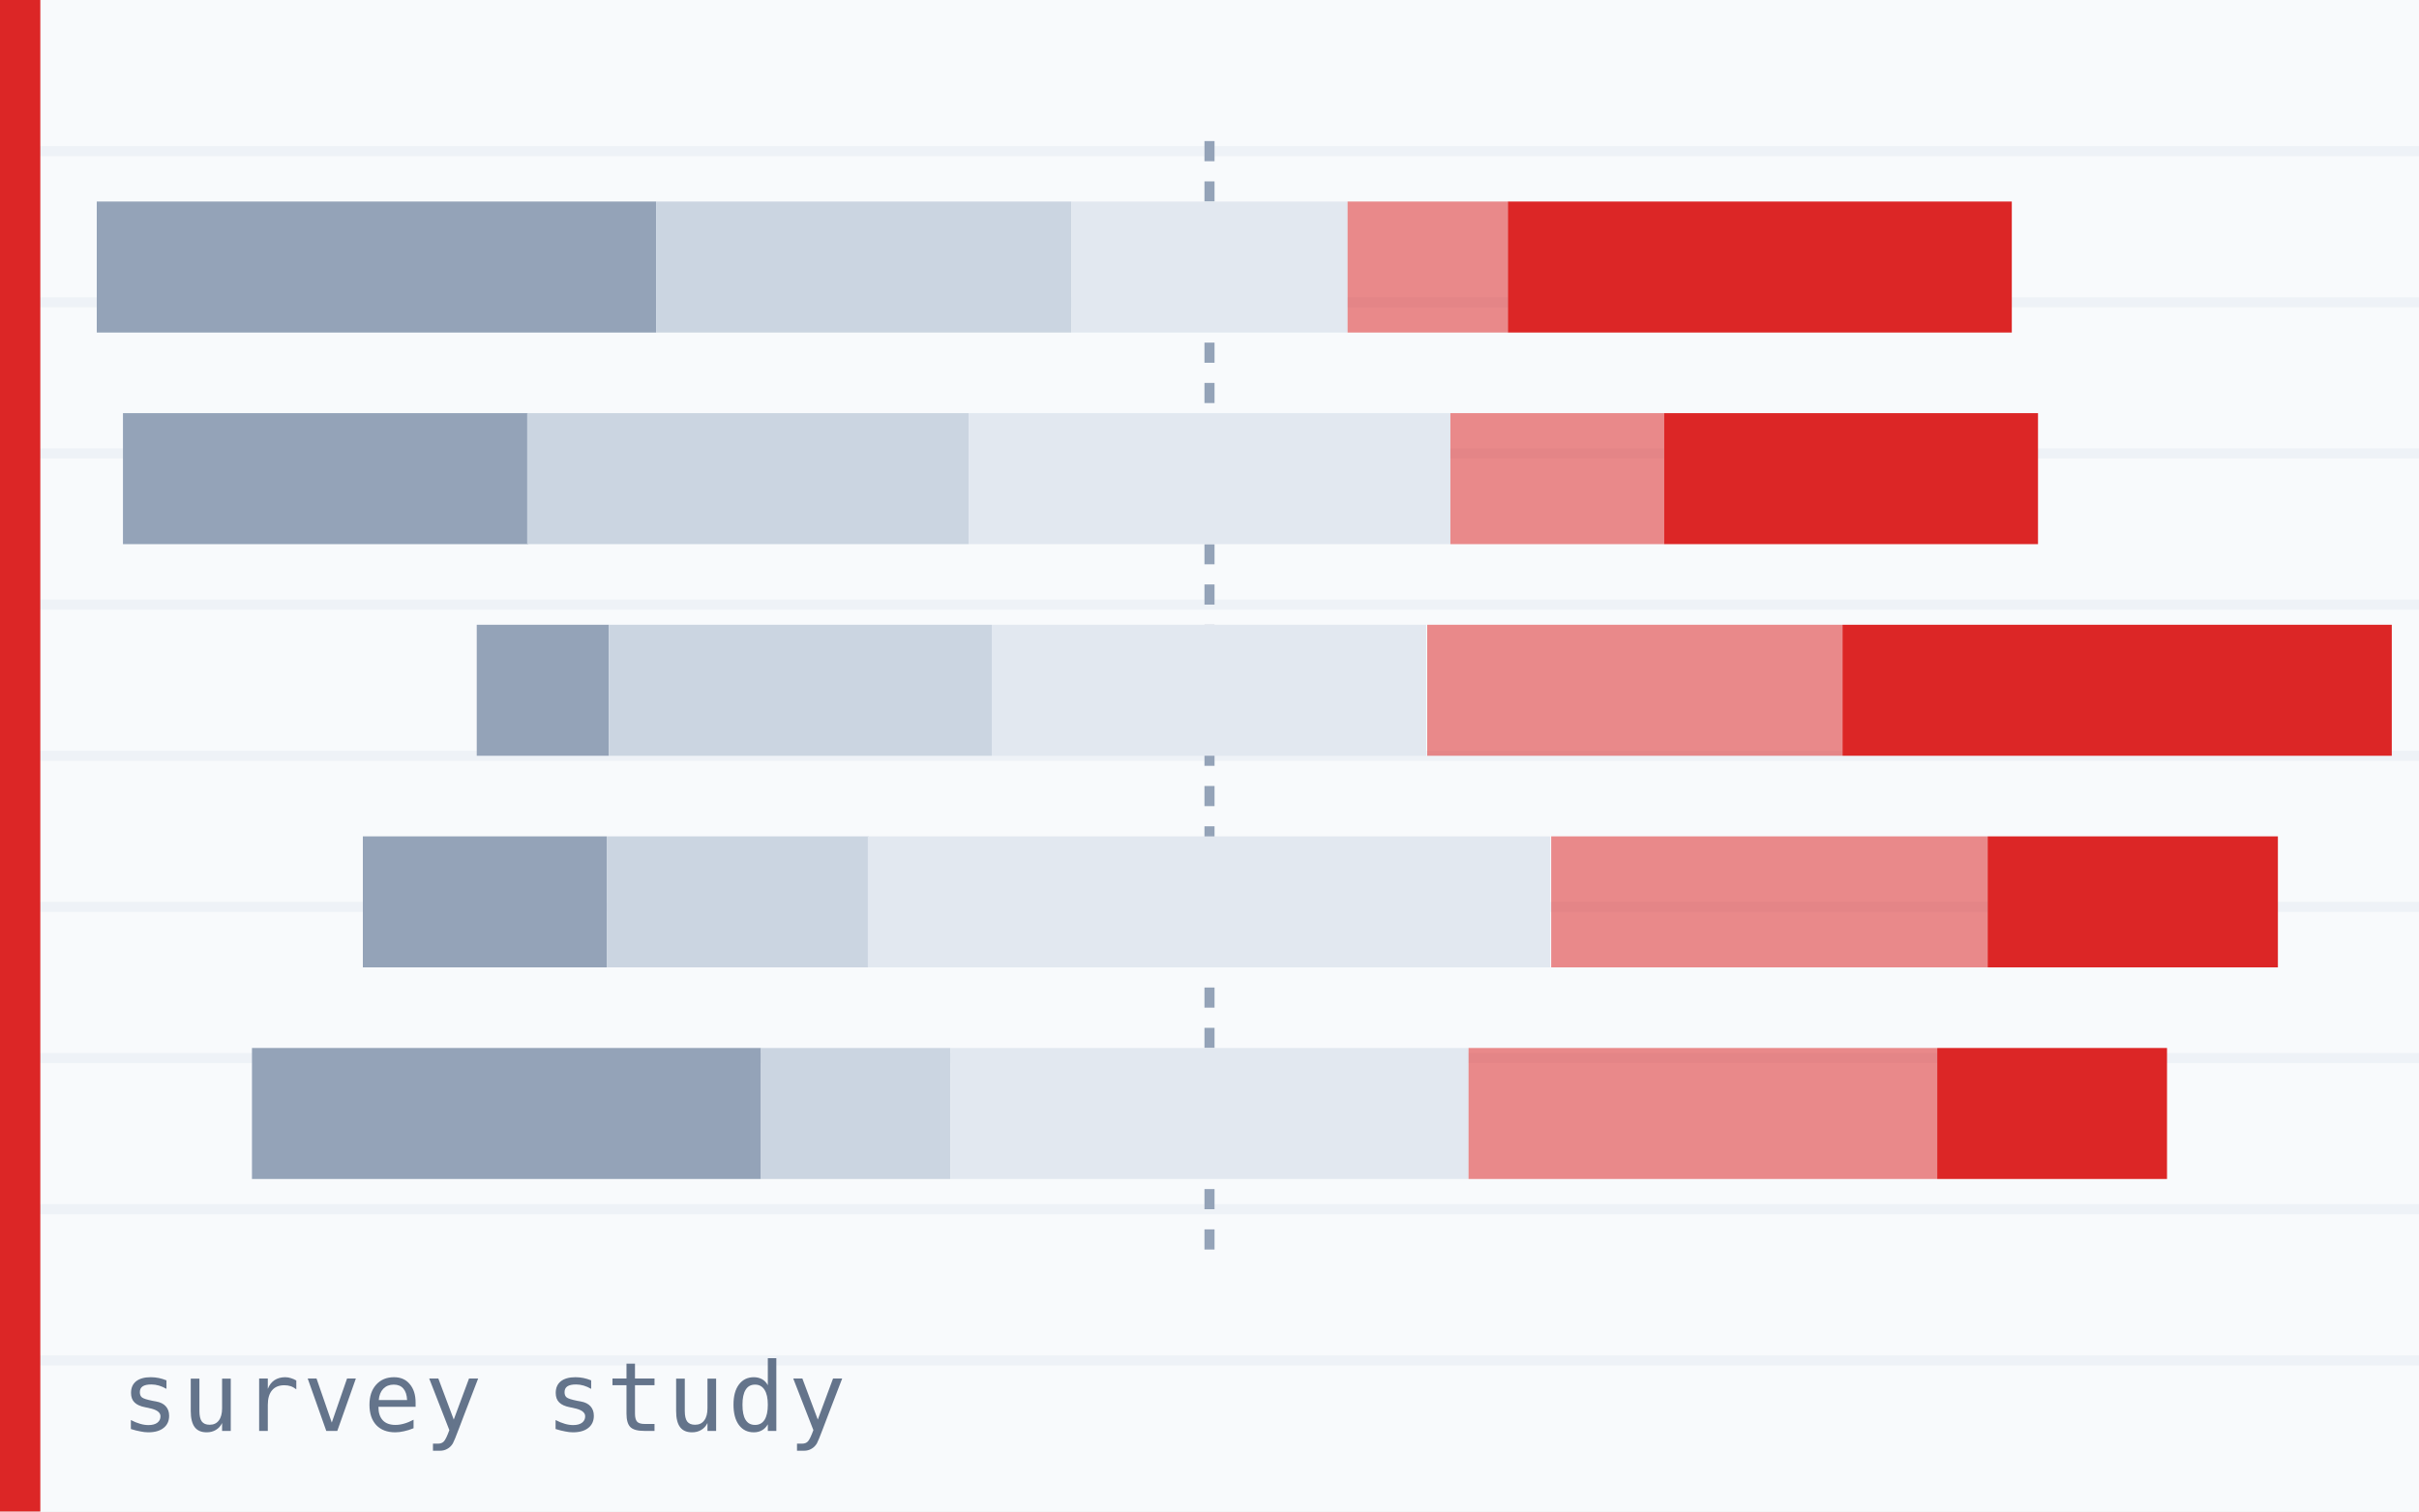
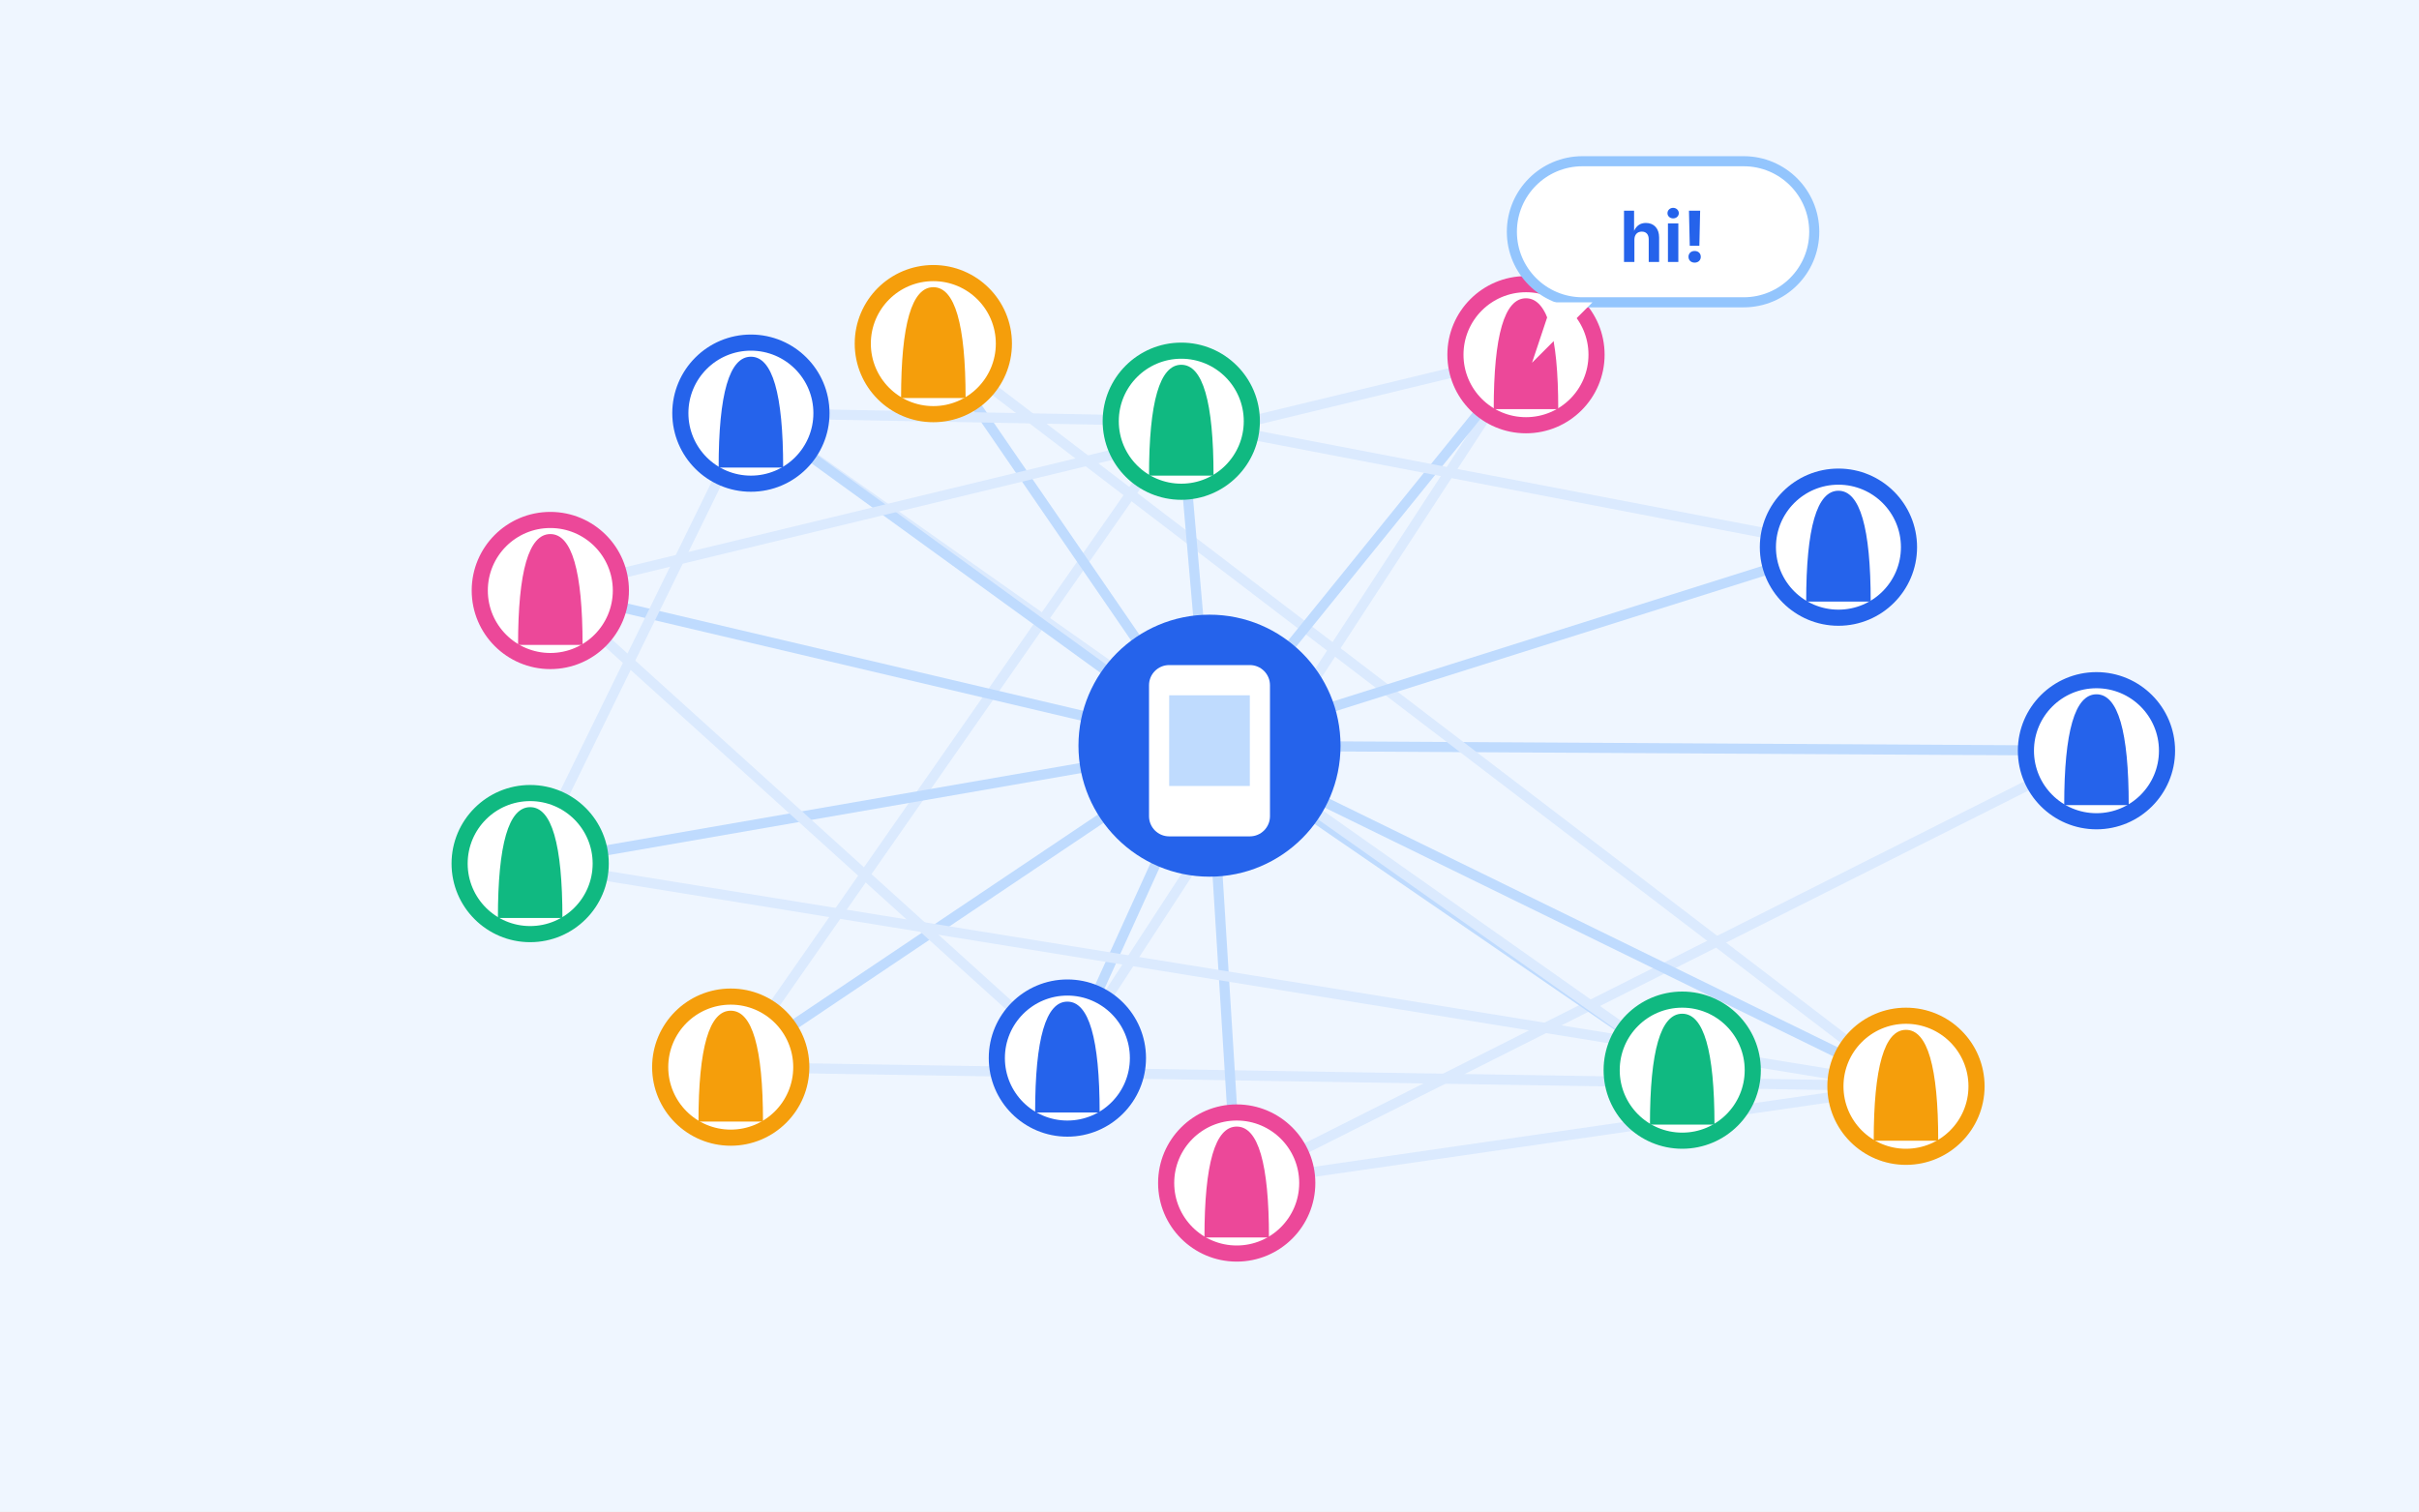
<svg xmlns="http://www.w3.org/2000/svg" viewBox="0 0 240 150" width="240" height="150">
-   <rect width="240" height="150" fill="#F8FAFC" />
-   <line x1="0" y1="15" x2="240" y2="15" stroke="#EEF2F7" stroke-width="1" />
-   <line x1="0" y1="30" x2="240" y2="30" stroke="#EEF2F7" stroke-width="1" />
-   <line x1="0" y1="45" x2="240" y2="45" stroke="#EEF2F7" stroke-width="1" />
-   <line x1="0" y1="60" x2="240" y2="60" stroke="#EEF2F7" stroke-width="1" />
-   <line x1="0" y1="75" x2="240" y2="75" stroke="#EEF2F7" stroke-width="1" />
-   <line x1="0" y1="90" x2="240" y2="90" stroke="#EEF2F7" stroke-width="1" />
-   <line x1="0" y1="105" x2="240" y2="105" stroke="#EEF2F7" stroke-width="1" />
-   <line x1="0" y1="120" x2="240" y2="120" stroke="#EEF2F7" stroke-width="1" />
-   <line x1="0" y1="135" x2="240" y2="135" stroke="#EEF2F7" stroke-width="1" />
-   <line x1="120" y1="14" x2="120" y2="124" stroke="#94A3B8" stroke-dasharray="2 2" />
-   <rect x="9.6" y="20.0" width="55.5" height="13.0" rx="0" fill="#94A3B8" />
-   <rect x="65.1" y="20.0" width="41.2" height="13.0" rx="0" fill="#CBD5E1" />
-   <rect x="106.3" y="20.0" width="27.4" height="13.0" rx="0" fill="#E2E8F0" />
-   <rect x="133.7" y="20.0" width="15.9" height="13.0" rx="0" fill="#DC262688" />
-   <rect x="149.6" y="20.0" width="50.0" height="13.0" rx="0" fill="#DC2626" />
-   <rect x="12.2" y="41.0" width="40.2" height="13.0" rx="0" fill="#94A3B8" />
-   <rect x="52.3" y="41.0" width="43.8" height="13.0" rx="0" fill="#CBD5E1" />
-   <rect x="96.1" y="41.0" width="47.8" height="13.0" rx="0" fill="#E2E8F0" />
-   <rect x="143.9" y="41.0" width="21.2" height="13.0" rx="0" fill="#DC262688" />
-   <rect x="165.1" y="41.0" width="37.1" height="13.0" rx="0" fill="#DC2626" />
-   <rect x="47.3" y="62.0" width="13.1" height="13.0" rx="0" fill="#94A3B8" />
-   <rect x="60.4" y="62.0" width="38.0" height="13.0" rx="0" fill="#CBD5E1" />
-   <rect x="98.4" y="62.0" width="43.1" height="13.0" rx="0" fill="#E2E8F0" />
-   <rect x="141.6" y="62.0" width="41.2" height="13.0" rx="0" fill="#DC262688" />
-   <rect x="182.8" y="62.0" width="54.5" height="13.0" rx="0" fill="#DC2626" />
-   <rect x="36.0" y="83.0" width="24.2" height="13.0" rx="0" fill="#94A3B8" />
-   <rect x="60.2" y="83.0" width="26.0" height="13.0" rx="0" fill="#CBD5E1" />
-   <rect x="86.1" y="83.0" width="67.7" height="13.0" rx="0" fill="#E2E8F0" />
-   <rect x="153.9" y="83.0" width="43.3" height="13.0" rx="0" fill="#DC262688" />
-   <rect x="197.2" y="83.0" width="28.8" height="13.0" rx="0" fill="#DC2626" />
-   <rect x="25.0" y="104.0" width="50.5" height="13.0" rx="0" fill="#94A3B8" />
-   <rect x="75.5" y="104.0" width="18.8" height="13.0" rx="0" fill="#CBD5E1" />
-   <rect x="94.3" y="104.0" width="51.4" height="13.0" rx="0" fill="#E2E8F0" />
-   <rect x="145.7" y="104.0" width="46.5" height="13.0" rx="0" fill="#DC262688" />
-   <rect x="192.2" y="104.0" width="22.8" height="13.0" rx="0" fill="#DC2626" />
-   <rect x="0" y="0" width="4" height="150" fill="#DC2626" />
-   <text x="12" y="142" font-family="'IBM Plex Mono',Consolas,monospace" font-size="9.5" fill="#64748B" letter-spacing=".3">survey study</text>
+   <rect x="0" y="0" width="240" height="150" rx="0" fill="#EFF6FF" />
+   <line x1="120" y1="74" x2="208" y2="74.5" stroke="#BFDBFE" stroke-width="1" />
+   <line x1="208" y1="74.5" x2="122.7" y2="117.4" stroke="#DBEAFE" stroke-width="1" />
+   <line x1="120" y1="74" x2="189.1" y2="107.8" stroke="#BFDBFE" stroke-width="1" />
+   <line x1="189.1" y1="107.8" x2="72.5" y2="105.9" stroke="#DBEAFE" stroke-width="1" />
+   <line x1="120" y1="74" x2="166.9" y2="106.2" stroke="#BFDBFE" stroke-width="1" />
+   <line x1="166.9" y1="106.2" x2="74.5" y2="41" stroke="#DBEAFE" stroke-width="1" />
+   <line x1="120" y1="74" x2="122.7" y2="117.4" stroke="#BFDBFE" stroke-width="1" />
+   <line x1="122.7" y1="117.4" x2="189.1" y2="107.8" stroke="#DBEAFE" stroke-width="1" />
+   <line x1="120" y1="74" x2="105.9" y2="105" stroke="#BFDBFE" stroke-width="1" />
+   <line x1="105.9" y1="105" x2="151.4" y2="35.2" stroke="#DBEAFE" stroke-width="1" />
+   <line x1="120" y1="74" x2="72.5" y2="105.9" stroke="#BFDBFE" stroke-width="1" />
+   <line x1="72.5" y1="105.9" x2="117.2" y2="41.8" stroke="#DBEAFE" stroke-width="1" />
+   <line x1="120" y1="74" x2="52.6" y2="85.7" stroke="#BFDBFE" stroke-width="1" />
+   <line x1="52.6" y1="85.7" x2="189.1" y2="107.8" stroke="#DBEAFE" stroke-width="1" />
+   <line x1="120" y1="74" x2="54.6" y2="58.6" stroke="#BFDBFE" stroke-width="1" />
+   <line x1="54.6" y1="58.6" x2="105.9" y2="105" stroke="#DBEAFE" stroke-width="1" />
+   <line x1="120" y1="74" x2="74.5" y2="41" stroke="#BFDBFE" stroke-width="1" />
+   <line x1="74.5" y1="41" x2="52.6" y2="85.7" stroke="#DBEAFE" stroke-width="1" />
+   <line x1="120" y1="74" x2="92.6" y2="34.1" stroke="#BFDBFE" stroke-width="1" />
+   <line x1="92.6" y1="34.1" x2="189.1" y2="107.8" stroke="#DBEAFE" stroke-width="1" />
+   <line x1="120" y1="74" x2="117.2" y2="41.8" stroke="#BFDBFE" stroke-width="1" />
+   <line x1="117.2" y1="41.8" x2="74.5" y2="41" stroke="#DBEAFE" stroke-width="1" />
+   <line x1="120" y1="74" x2="151.4" y2="35.2" stroke="#BFDBFE" stroke-width="1" />
+   <line x1="151.4" y1="35.2" x2="54.6" y2="58.6" stroke="#DBEAFE" stroke-width="1" />
+   <line x1="120" y1="74" x2="182.4" y2="54.3" stroke="#BFDBFE" stroke-width="1" />
+   <line x1="182.4" y1="54.3" x2="117.2" y2="41.8" stroke="#DBEAFE" stroke-width="1" />
+   <circle cx="208" cy="74.5" r="7" fill="#FFFFFF" stroke="#2563EB" stroke-width="1.6" />
+   <g>
+     <circle cx="208" cy="73.9" r="1.8" fill="#2563EB" />
+     <path d="M204.8 79.9 q0 -11 3.2 -11 q3.2 0 3.2 11z" fill="#2563EB" />
+   </g>
+   <circle cx="189.1" cy="107.8" r="7" fill="#FFFFFF" stroke="#F59E0B" stroke-width="1.6" />
+   <g>
+     <circle cx="189.1" cy="107.2" r="1.8" fill="#F59E0B" />
+     <path d="M185.9 113.2 q0 -11 3.2 -11 q3.2 0 3.2 11z" fill="#F59E0B" />
+   </g>
+   <circle cx="166.9" cy="106.2" r="7" fill="#FFFFFF" stroke="#10B981" stroke-width="1.6" />
+   <g>
+     <circle cx="166.9" cy="105.6" r="1.8" fill="#10B981" />
+     <path d="M163.7 111.6 q0 -11 3.2 -11 q3.2 0 3.2 11z" fill="#10B981" />
+   </g>
+   <circle cx="122.7" cy="117.4" r="7" fill="#FFFFFF" stroke="#EC4899" stroke-width="1.6" />
+   <g>
+     <circle cx="122.7" cy="116.8" r="1.8" fill="#EC4899" />
+     <path d="M119.5 122.8 q0 -11 3.2 -11 q3.2 0 3.2 11z" fill="#EC4899" />
+   </g>
+   <circle cx="105.9" cy="105" r="7" fill="#FFFFFF" stroke="#2563EB" stroke-width="1.6" />
+   <g>
+     <circle cx="105.9" cy="104.4" r="1.8" fill="#2563EB" />
+     <path d="M102.7 110.4 q0 -11 3.2 -11 q3.2 0 3.2 11z" fill="#2563EB" />
+   </g>
+   <circle cx="72.5" cy="105.9" r="7" fill="#FFFFFF" stroke="#F59E0B" stroke-width="1.6" />
+   <g>
+     <circle cx="72.5" cy="105.3" r="1.8" fill="#F59E0B" />
+     <path d="M69.3 111.3 q0 -11 3.2 -11 q3.2 0 3.2 11z" fill="#F59E0B" />
+   </g>
+   <circle cx="52.6" cy="85.7" r="7" fill="#FFFFFF" stroke="#10B981" stroke-width="1.6" />
+   <g>
+     <circle cx="52.6" cy="85.1" r="1.8" fill="#10B981" />
+     <path d="M49.4 91.1 q0 -11 3.2 -11 q3.2 0 3.2 11z" fill="#10B981" />
+   </g>
+   <circle cx="54.6" cy="58.6" r="7" fill="#FFFFFF" stroke="#EC4899" stroke-width="1.6" />
+   <g>
+     <circle cx="54.6" cy="58" r="1.8" fill="#EC4899" />
+     <path d="M51.4 64 q0 -11 3.2 -11 q3.2 0 3.2 11z" fill="#EC4899" />
+   </g>
+   <circle cx="74.5" cy="41" r="7" fill="#FFFFFF" stroke="#2563EB" stroke-width="1.6" />
+   <g>
+     <circle cx="74.5" cy="40.4" r="1.8" fill="#2563EB" />
+     <path d="M71.3 46.4 q0 -11 3.2 -11 q3.2 0 3.2 11z" fill="#2563EB" />
+   </g>
+   <circle cx="92.6" cy="34.1" r="7" fill="#FFFFFF" stroke="#F59E0B" stroke-width="1.6" />
+   <g>
+     <circle cx="92.6" cy="33.5" r="1.8" fill="#F59E0B" />
+     <path d="M89.4 39.5 q0 -11 3.2 -11 q3.2 0 3.2 11z" fill="#F59E0B" />
+   </g>
+   <circle cx="117.2" cy="41.8" r="7" fill="#FFFFFF" stroke="#10B981" stroke-width="1.6" />
+   <g>
+     <circle cx="117.2" cy="41.2" r="1.8" fill="#10B981" />
+     <path d="M114 47.2 q0 -11 3.2 -11 q3.2 0 3.2 11z" fill="#10B981" />
+   </g>
+   <circle cx="151.4" cy="35.2" r="7" fill="#FFFFFF" stroke="#EC4899" stroke-width="1.6" />
+   <g>
+     <circle cx="151.4" cy="34.6" r="1.8" fill="#EC4899" />
+     <path d="M148.2 40.6 q0 -11 3.2 -11 q3.2 0 3.2 11z" fill="#EC4899" />
+   </g>
+   <circle cx="182.4" cy="54.3" r="7" fill="#FFFFFF" stroke="#2563EB" stroke-width="1.6" />
+   <g>
+     <circle cx="182.4" cy="53.7" r="1.8" fill="#2563EB" />
+     <path d="M179.2 59.7 q0 -11 3.2 -11 q3.2 0 3.2 11z" fill="#2563EB" />
+   </g>
+   <circle cx="120" cy="74" r="13" fill="#2563EB" />
+   <rect x="114" y="66" width="12" height="17" rx="2" fill="#FFFFFF" />
+   <rect x="116" y="69" width="8" height="9" rx="0" fill="#BFDBFE" />
+   <rect x="150" y="16" width="30" height="14" rx="7" fill="#FFFFFF" stroke="#93C5FD" />
+   <path d="M158 30 l-6 6 l2 -6z" fill="#FFFFFF" />
+   <text x="165" y="26" font-family="'Inter','Segoe UI',Helvetica,Arial,sans-serif" font-size="7" font-weight="700" fill="#2563EB" text-anchor="middle">hi!</text>
</svg>
